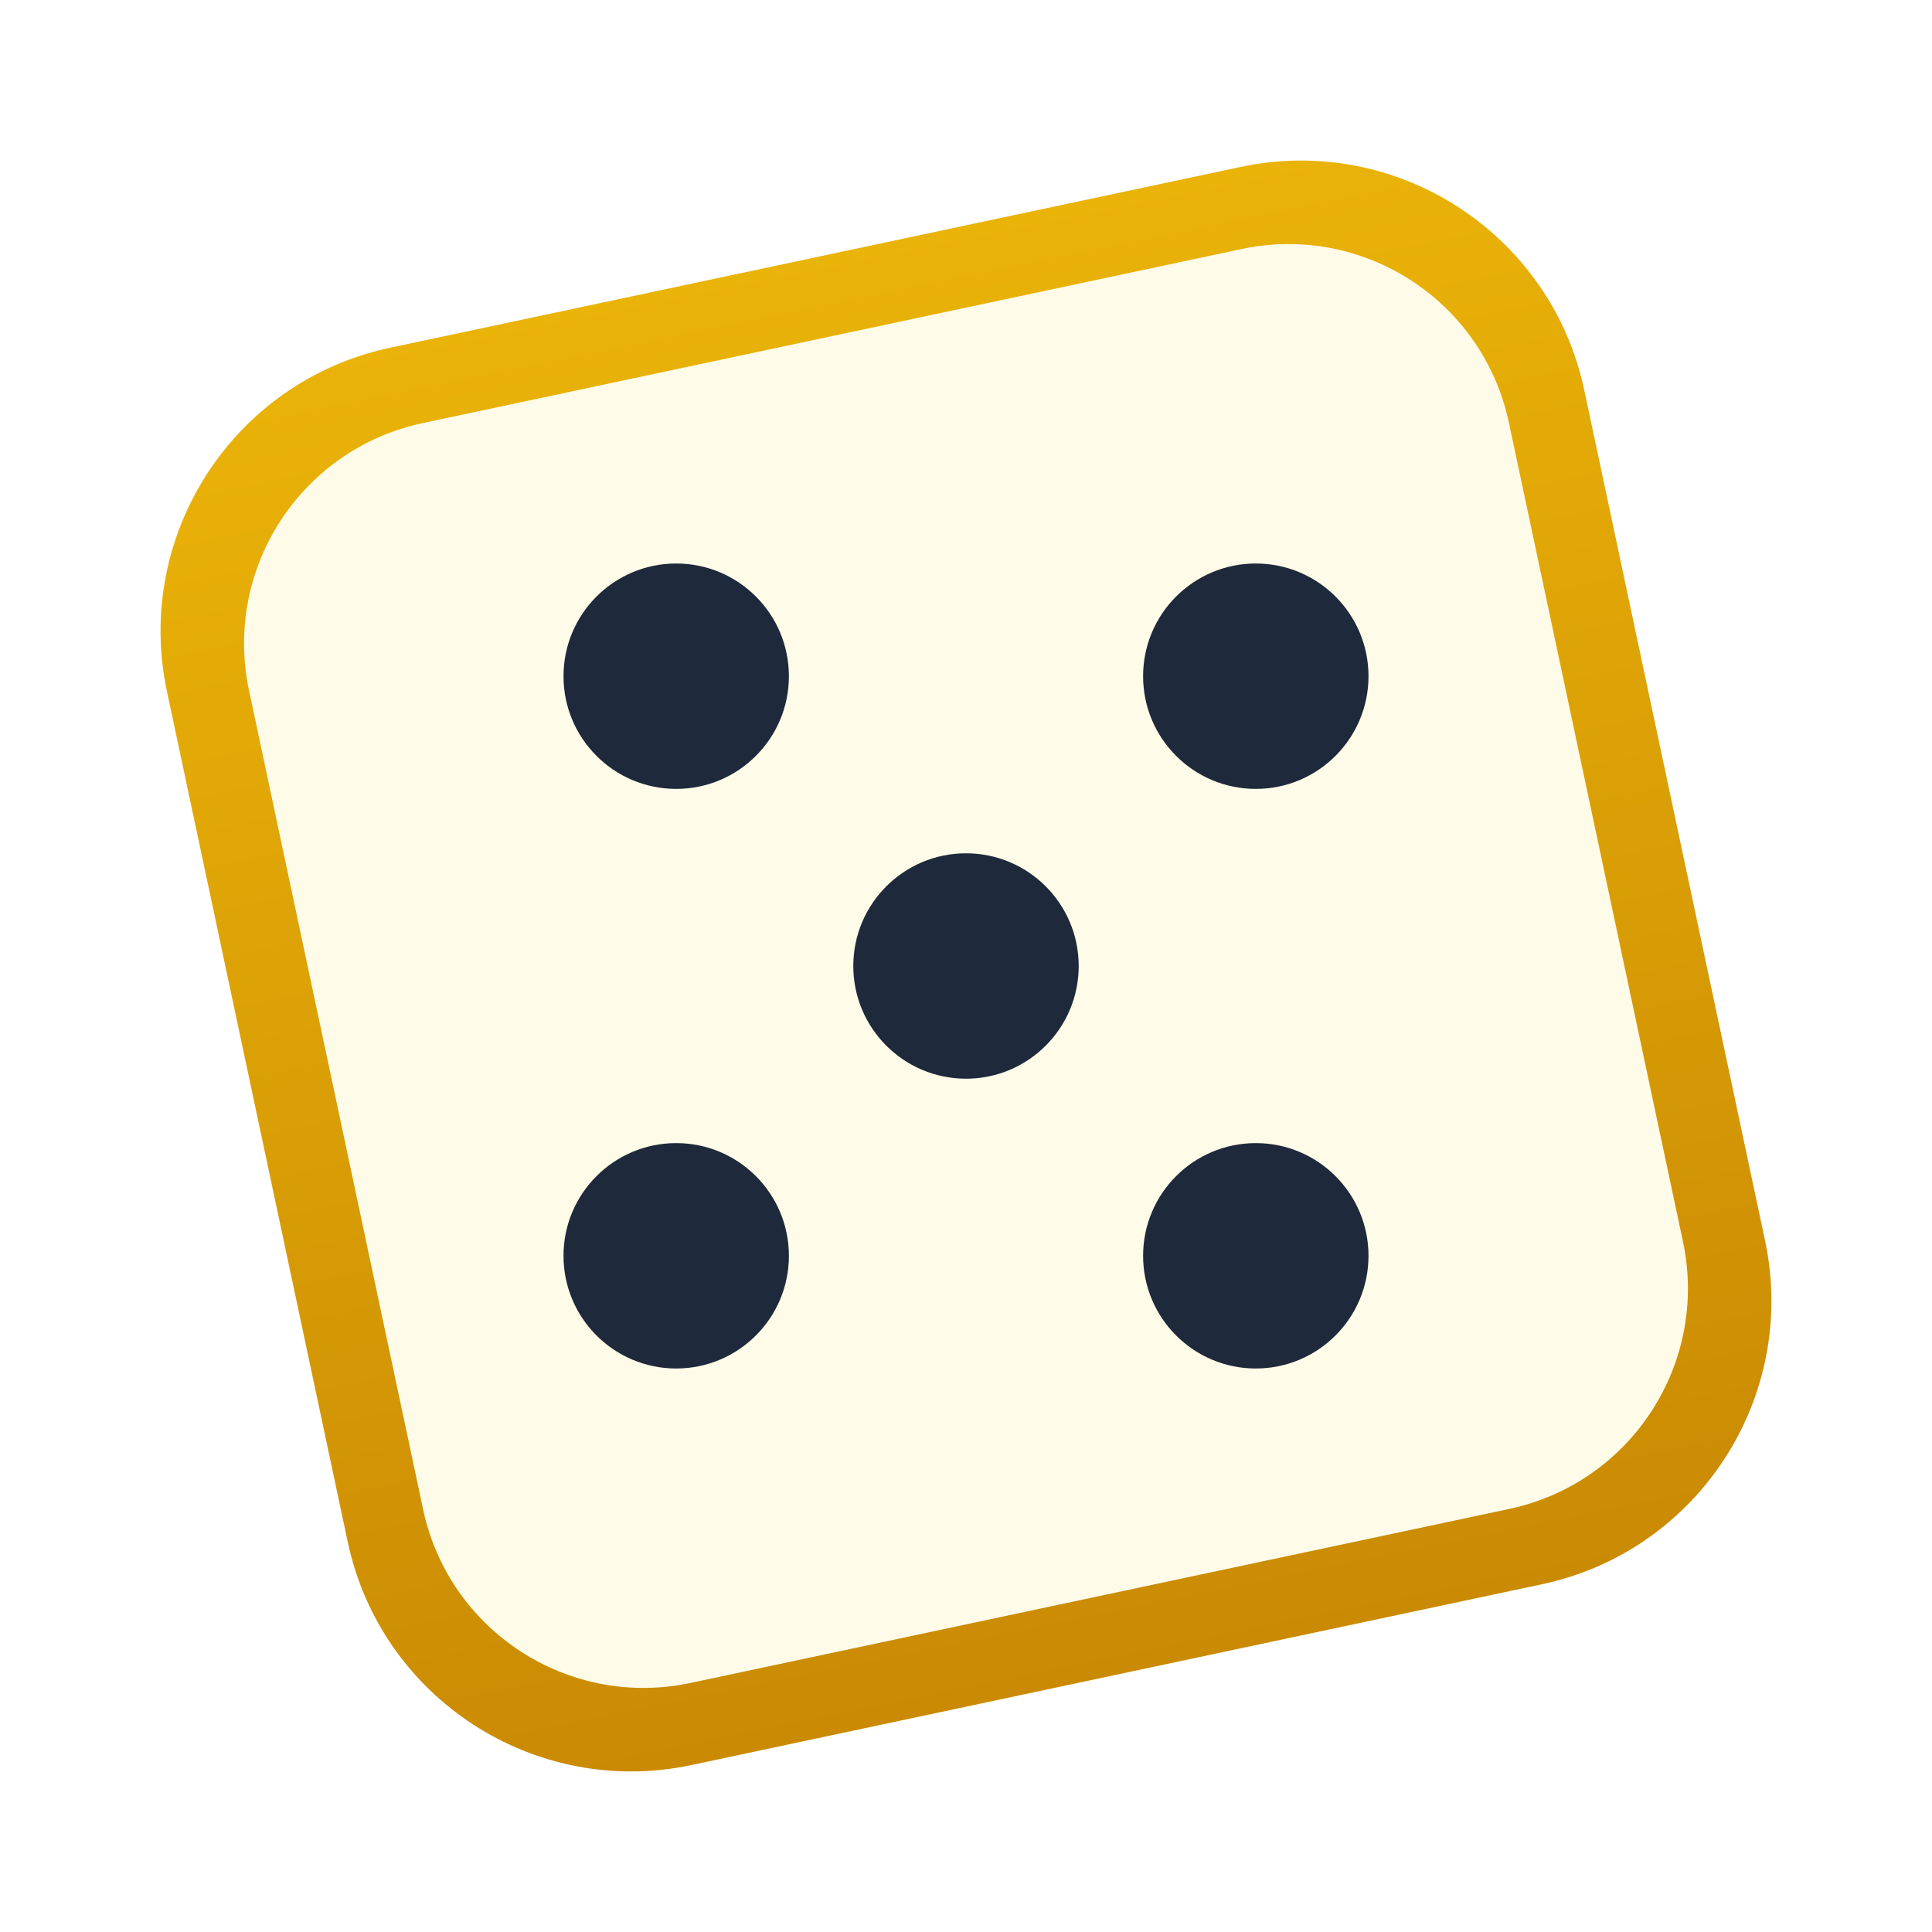
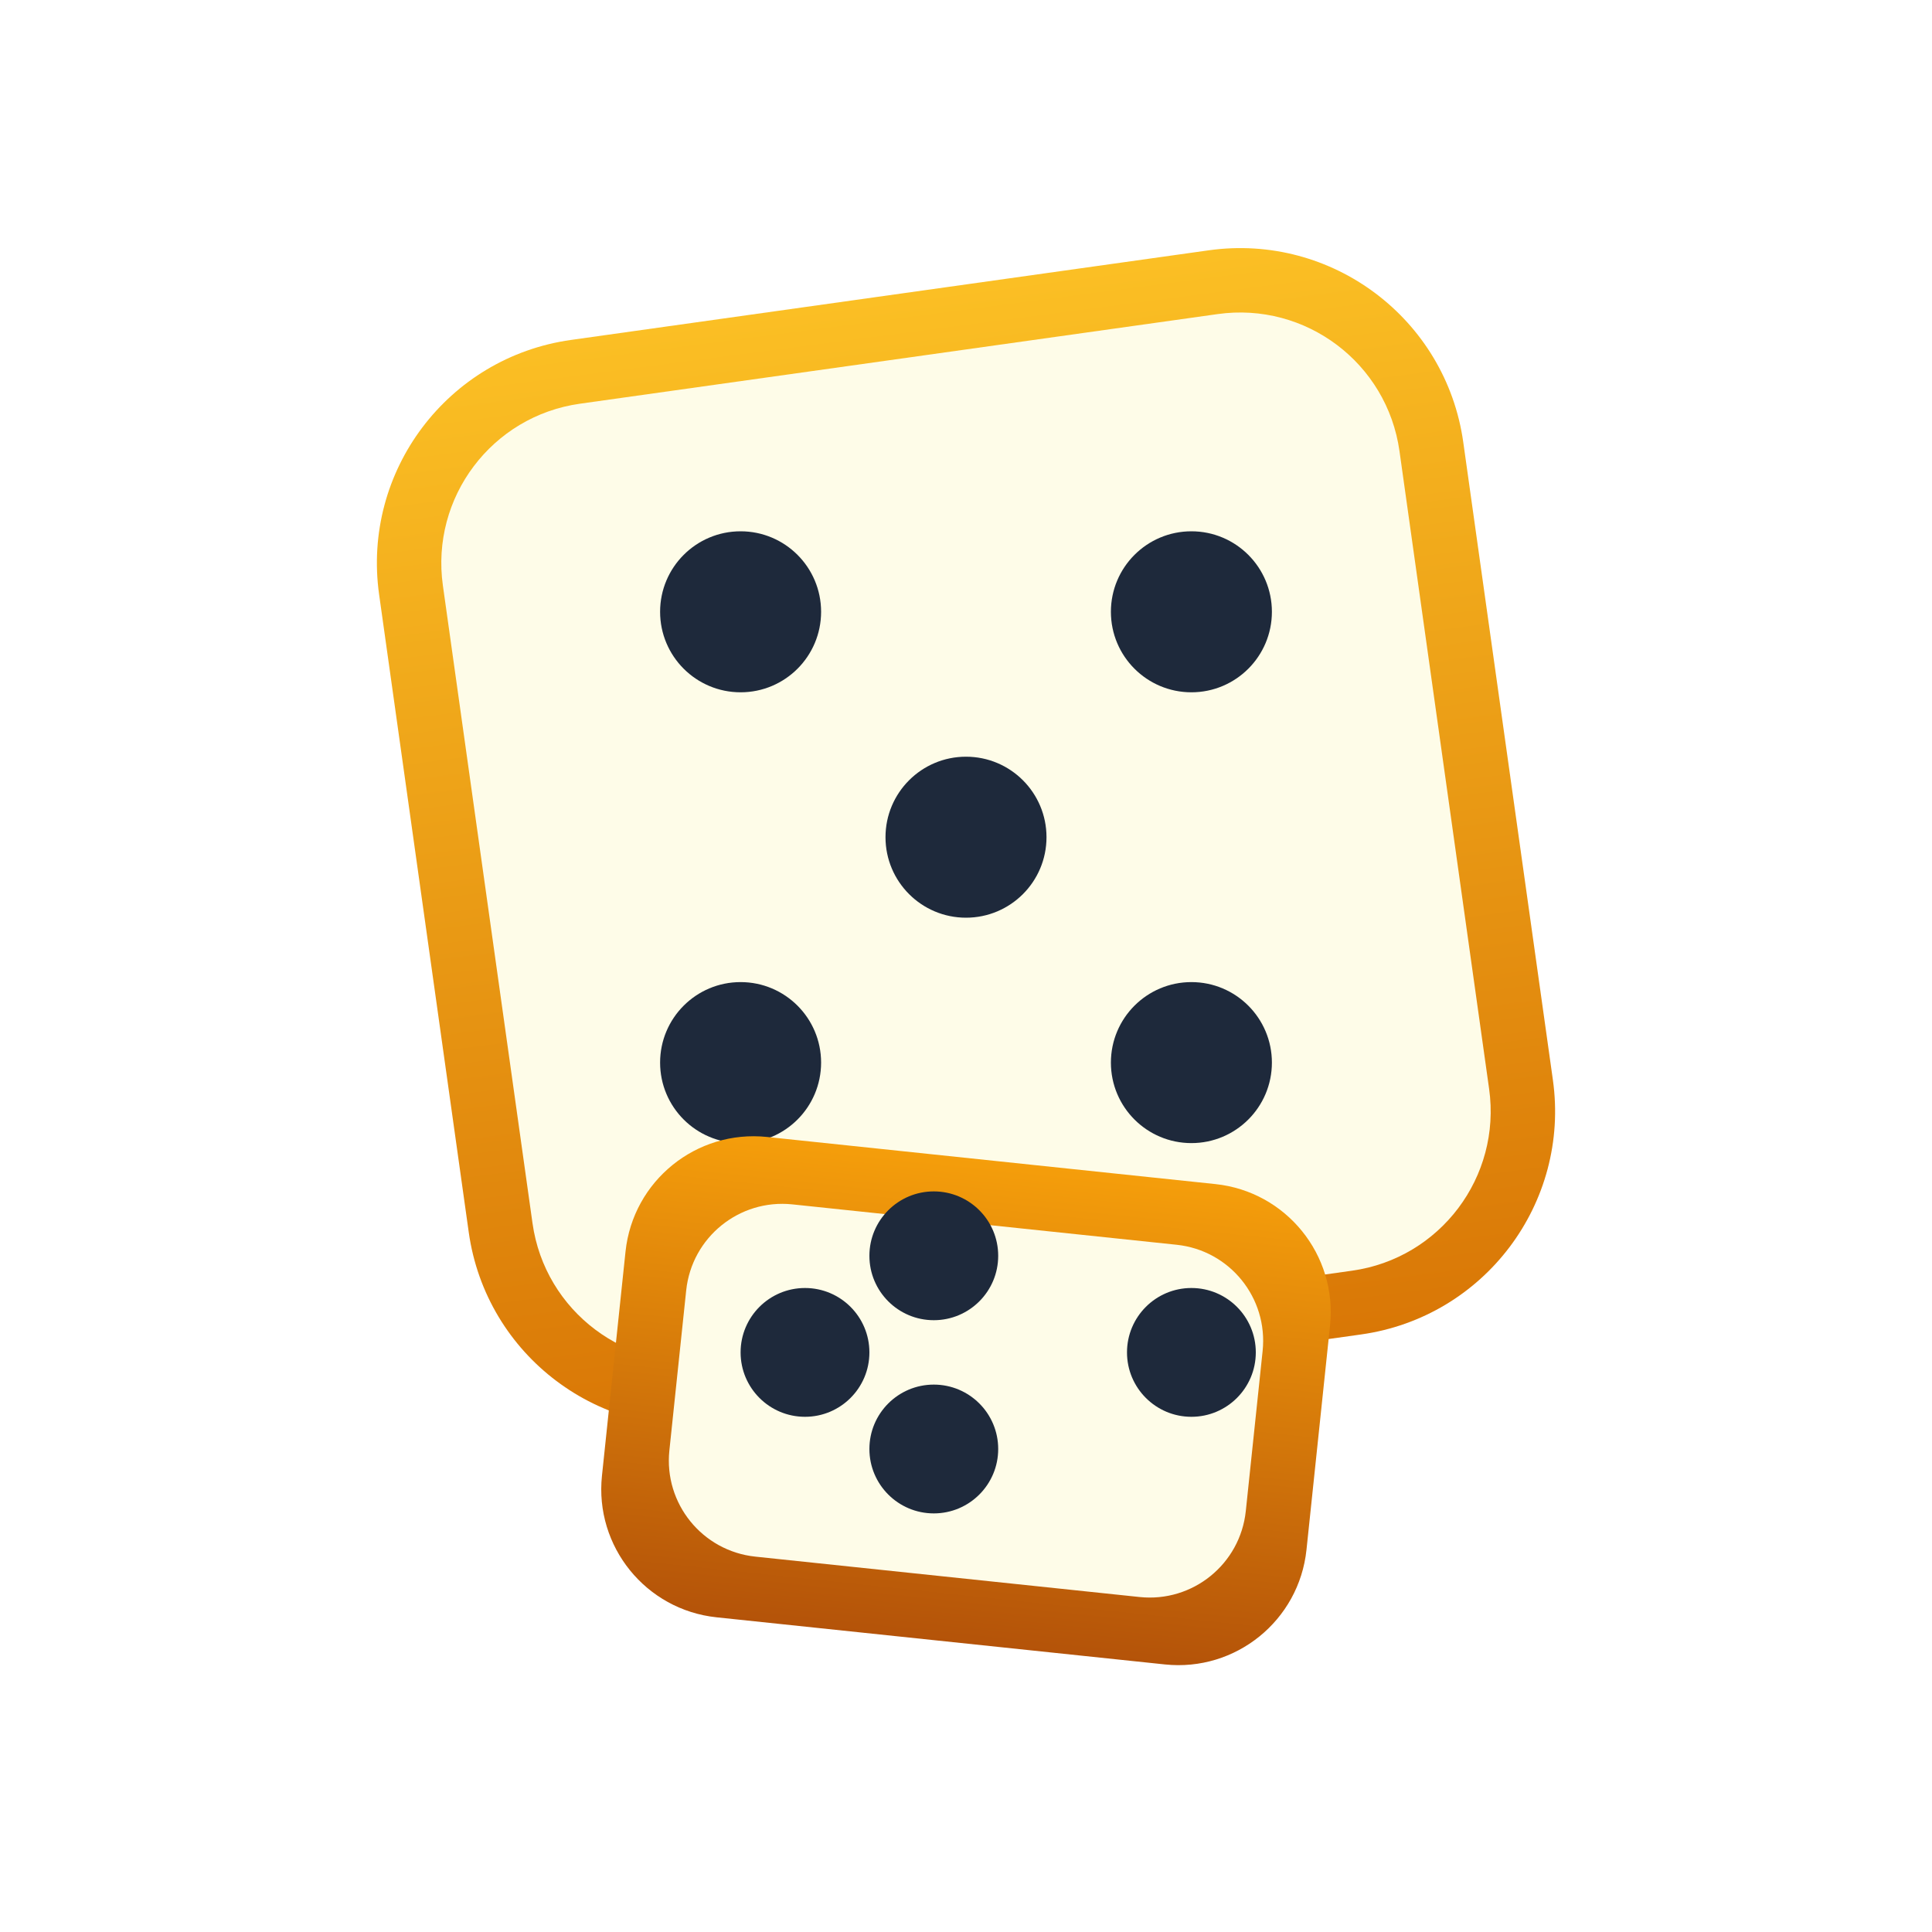
<svg xmlns="http://www.w3.org/2000/svg" width="120" height="120" viewBox="0 0 120 120">
  <defs>
    <linearGradient id="d1" x1="0" y1="0" x2="0" y2="1">
-       <stop offset="0%" stop-color="#eab308" />
-       <stop offset="100%" stop-color="#ca8a04" />
+       <stop offset="0%" stop-color="#fbbf24" />
+       <stop offset="100%" stop-color="#d97706" />
+     </linearGradient>
+     <linearGradient id="d2" x1="0" y1="0" x2="0" y2="1">
+       <stop offset="0%" stop-color="#f59e0b" />
+       <stop offset="100%" stop-color="#b45309" />
    </linearGradient>
  </defs>
-   <rect x="15" y="15" width="90" height="90" rx="18" fill="url(#d1)" transform="rotate(-12 60 60)" />
-   <rect x="20" y="20" width="80" height="80" rx="14" fill="#fefce8" transform="rotate(-12 60 60)" />
-   <circle cx="42" cy="42" r="7" fill="#1e293b" />
-   <circle cx="78" cy="42" r="7" fill="#1e293b" />
-   <circle cx="60" cy="60" r="7" fill="#1e293b" />
-   <circle cx="42" cy="78" r="7" fill="#1e293b" />
-   <circle cx="78" cy="78" r="7" fill="#1e293b" />
+   <rect x="26" y="18" width="68" height="68" rx="14" fill="url(#d1)" transform="rotate(-8 60 52)" />
+   <rect x="30" y="22" width="60" height="60" rx="10" fill="#fefce8" transform="rotate(-8 60 52)" />
+   <circle cx="46" cy="38" r="5" fill="#1e293b" />
+   <circle cx="74" cy="38" r="5" fill="#1e293b" />
+   <circle cx="60" cy="52" r="5" fill="#1e293b" />
+   <circle cx="46" cy="66" r="5" fill="#1e293b" />
+   <circle cx="74" cy="66" r="5" fill="#1e293b" />
+   <rect x="38" y="72" width="44" height="30" rx="8" fill="url(#d2)" transform="rotate(6 60 87)" />
+   <rect x="42" y="76" width="36" height="22" rx="6" fill="#fefce8" transform="rotate(6 60 87)" />
+   <circle cx="58" cy="90" r="4" fill="#1e293b" />
+   <circle cx="74" cy="84" r="4" fill="#1e293b" />
+   <circle cx="50" cy="84" r="4" fill="#1e293b" />
+   <circle cx="58" cy="78" r="4" fill="#1e293b" />
</svg>
